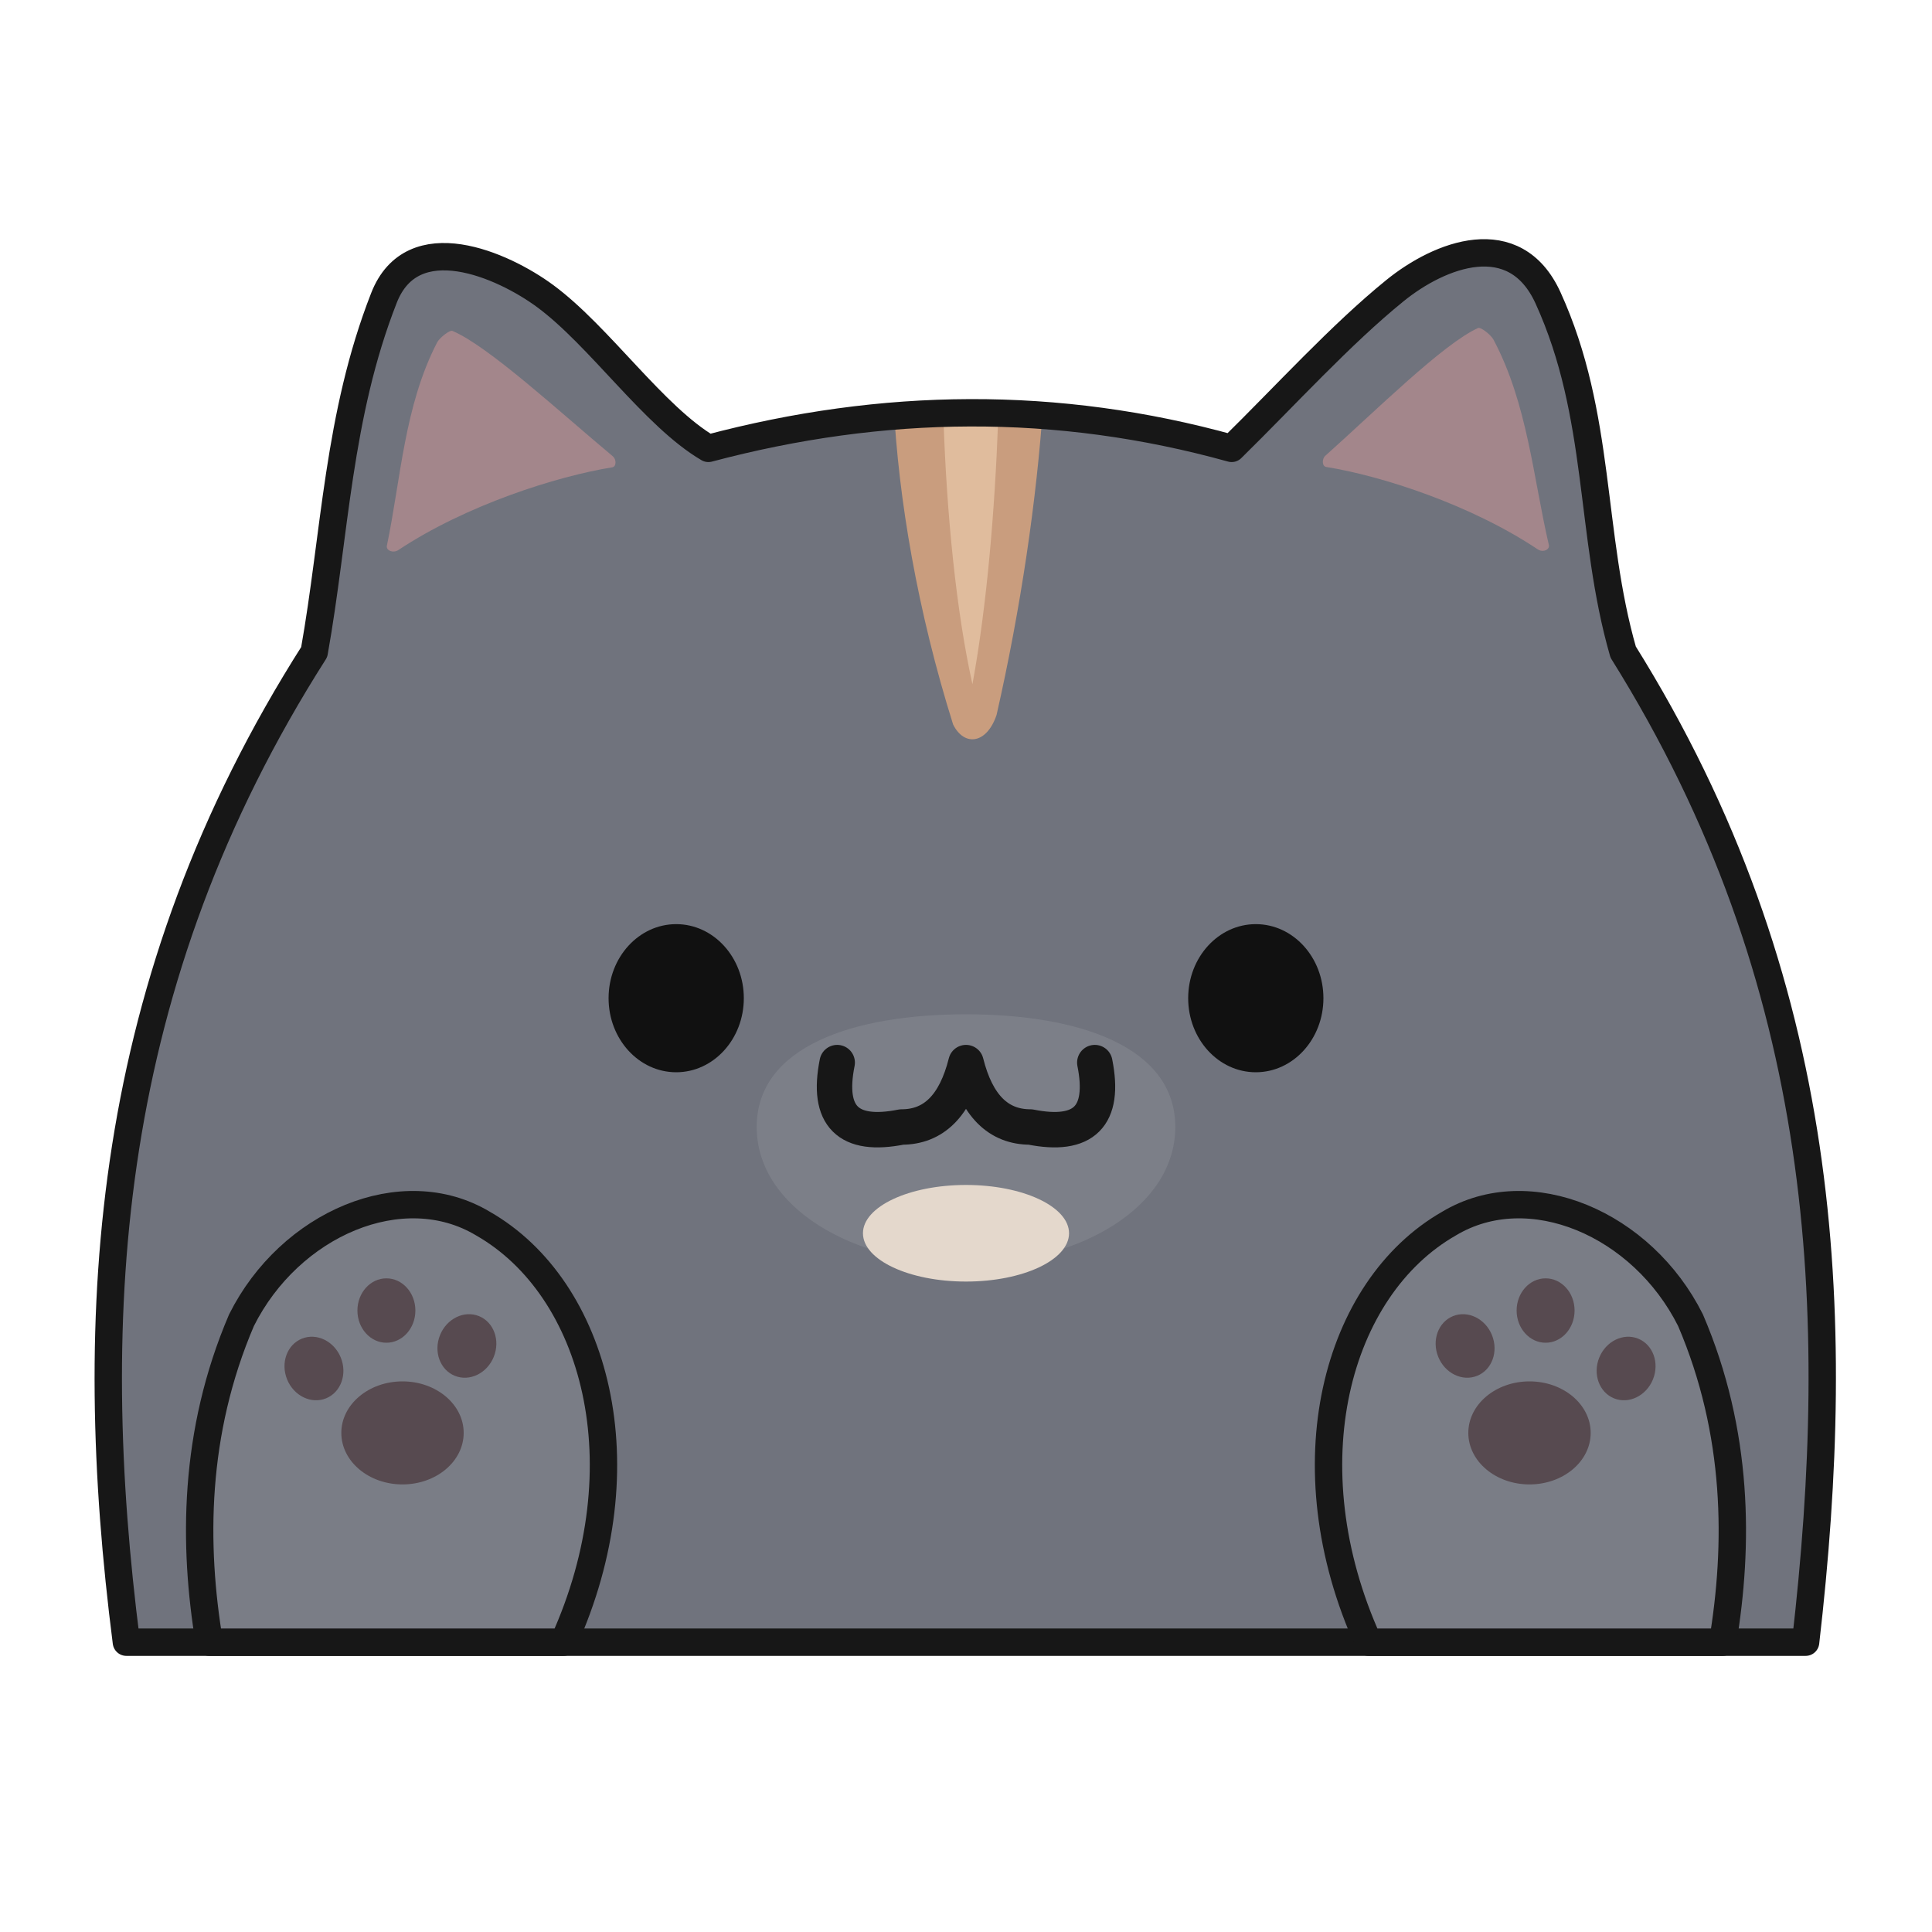
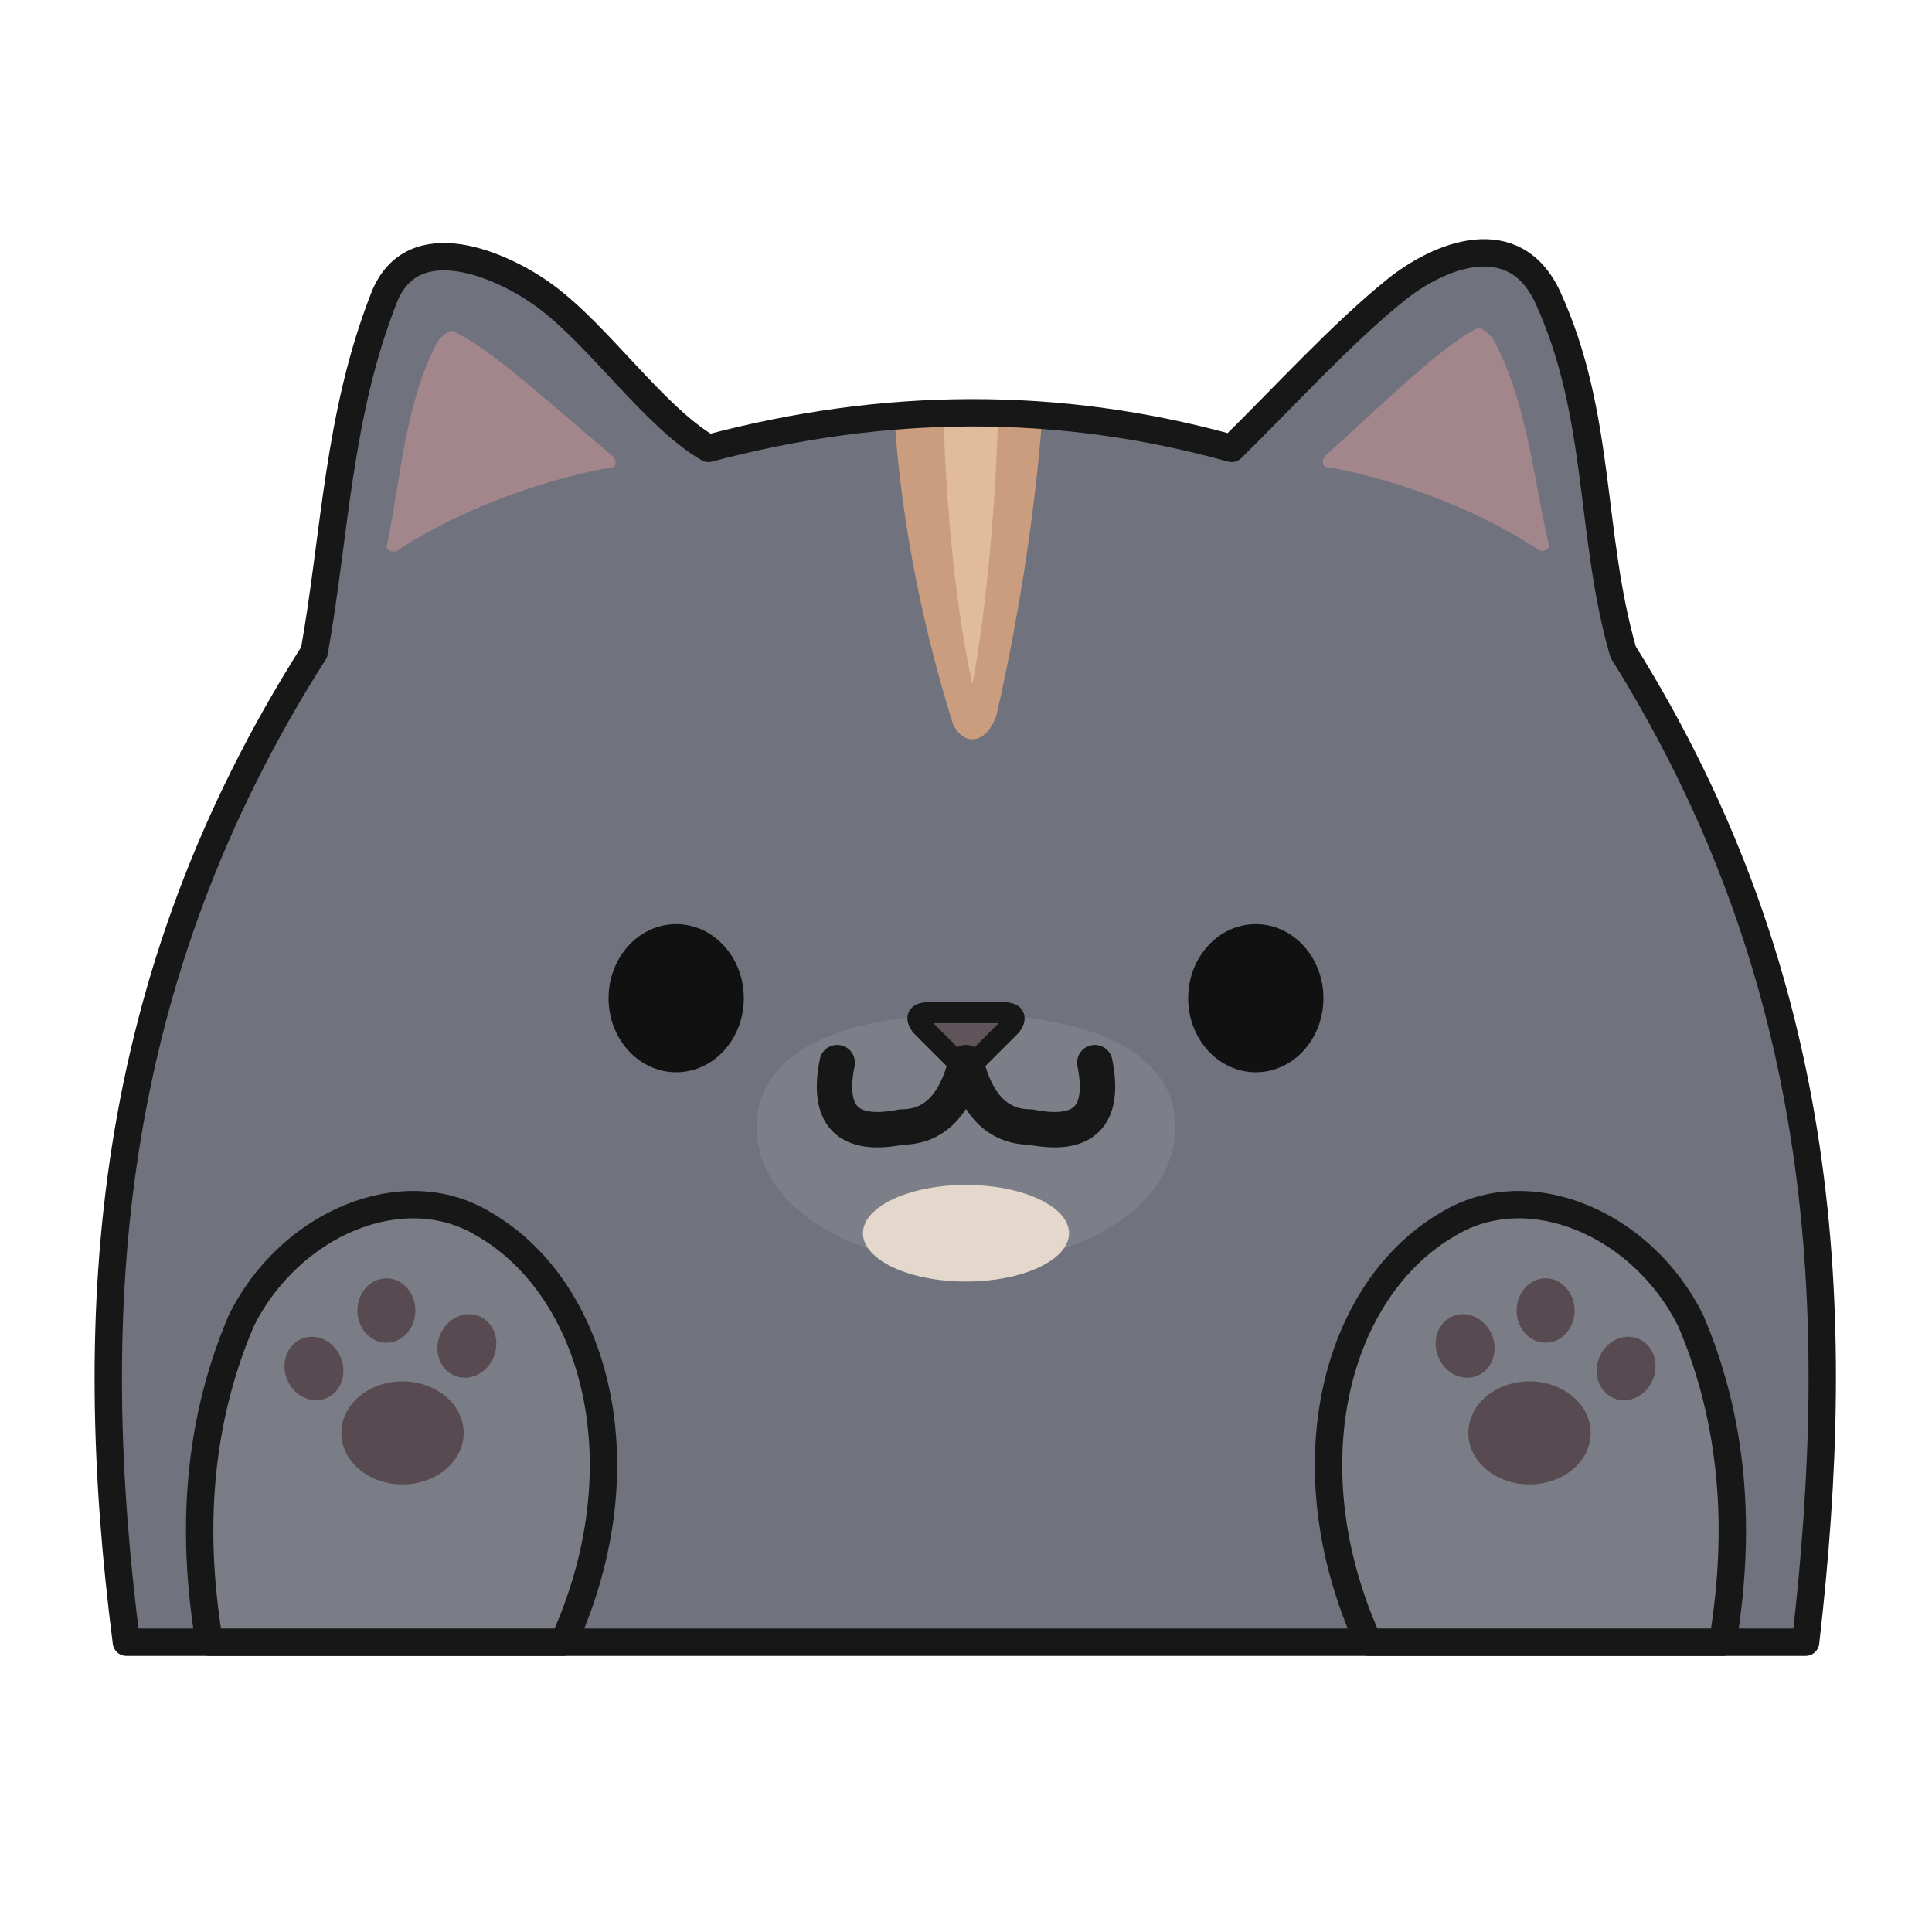
<svg xmlns="http://www.w3.org/2000/svg" width="120" height="120" viewBox="0 0 120 120">
  <defs>
    <clipPath id="body-clip">
      <path d="M7.85 102 C5.225 81.5 6.461 61 19.517 40.5 C20.824 33.167 20.975 25.833 23.85 18.5 C25.624 13.976 31.225 16.445 33.86 18.389 C37.24 20.881 40.62 25.873 44 27.85 C54.833 24.969 65.667 24.836 76.5 27.85 C79.88 24.532 83.26 20.798 86.64 18.054 C89.423 15.795 94.083 13.968 96.15 18.5 C99.494 25.833 98.706 33.167 100.817 40.5 C113.626 61 114.514 81.5 112.15 102 Z" />
    </clipPath>
    <clipPath id="paw-left-clip">
      <path d="M13 102 C12 96 12 89 15 82 C18 76 25 73 30 76 C37 80 40 91 35 102 Z" />
    </clipPath>
    <clipPath id="paw-right-clip">
      <path d="M85 102 C80 91 83 80 90 76 C95 73 102 76 105 82 C108 89 108 96 107 102 Z" />
    </clipPath>
  </defs>
  <g stroke="#171717" stroke-width="1.7" stroke-linecap="round" stroke-linejoin="round">
    <g id="body">
      <path fill="#70737d" d="M7.85 102 C5.225 81.5 6.461 61 19.517 40.5 C20.824 33.167 20.975 25.833 23.85 18.5 C25.624 13.976 31.225 16.445 33.86 18.389 C37.24 20.881 40.62 25.873 44 27.85 C54.833 24.969 65.667 24.836 76.5 27.85 C79.88 24.532 83.26 20.798 86.64 18.054 C89.423 15.795 94.083 13.968 96.15 18.5 C99.494 25.833 98.706 33.167 100.817 40.5 C113.626 61 114.514 81.5 112.15 102 Z" stroke="none" />
      <g id="body-markings" clip-path="url(#body-clip)" stroke="none">
        <path d="M55.5 25 C55.8 31 57 38 59.2 45 C59.9 46.4 61.3 46.2 61.9 44.4 C63.4 37.8 64.4 31 64.8 25 Z" fill="#c99d7e" />
        <path d="M58.6 26 C58.8 32 59.4 38 60.4 42.5 C61.3 37.6 61.8 31.6 62 26 Z" fill="#e0bc9d" />
        <path d="M60 63 C53 63 47 65 47 70 C47 75 53 78.5 60 78.5 C67 78.5 73 75 73 70 C73 65 67 63 60 63 Z" fill="#7c7f88" />
        <ellipse cx="60" cy="76.6" rx="6.4" ry="3" fill="#e4d8cc" />
      </g>
      <g id="ears" stroke="none">
        <path id="ear-inner-left" fill="#a3868b" d="M24.03 33.891 C24.894 29.77 25.106 25.231 27.148 21.274 C27.3 20.978 27.933 20.483 28.1 20.553 C30.338 21.496 34.788 25.61 38.057 28.336 C38.301 28.539 38.287 28.985 38.028 29.026 C34.557 29.587 28.944 31.375 24.741 34.165 C24.427 34.374 23.966 34.199 24.03 33.891 Z" />
        <path id="ear-inner-right" fill="#a3868b" d="M96.201 33.841 C95.229 29.677 94.881 25.086 92.763 21.095 C92.605 20.797 91.971 20.299 91.809 20.372 C89.652 21.339 85.432 25.528 82.322 28.305 C82.09 28.513 82.117 28.963 82.372 29.004 C85.781 29.55 91.322 31.325 95.515 34.123 C95.828 34.332 96.274 34.152 96.201 33.841 Z" />
      </g>
      <path fill="none" d="M7.85 102 C5.225 81.5 6.461 61 19.517 40.5 C20.824 33.167 20.975 25.833 23.85 18.5 C25.624 13.976 31.225 16.445 33.86 18.389 C37.24 20.881 40.62 25.873 44 27.85 C54.833 24.969 65.667 24.836 76.5 27.85 C79.88 24.532 83.26 20.798 86.64 18.054 C89.423 15.795 94.083 13.968 96.15 18.5 C99.494 25.833 98.706 33.167 100.817 40.5 C113.626 61 114.514 81.5 112.15 102 Z" id="outline" />
    </g>
    <g id="head">
      <g id="eyes" fill="#111111" stroke="none">
        <ellipse cx="42" cy="62" rx="4.2" ry="4.6" />
        <ellipse cx="78" cy="62" rx="4.2" ry="4.6" />
      </g>
+       <path id="nose" fill="#5e5459" stroke-width="1.3" d="M57.5 62.9 L62.5 62.9 Q63.3 63 62.8 63.7 L60.6 65.9 Q60 66.4 59.4 65.9 L57.2 63.7 Q56.7 63 57.5 62.9 Z" />
      <g id="mouth">
        <g id="mouth-idle" fill="none" stroke-width="2.2">
          <path d="M52 66 Q51 71 56 70 Q59 70 60 66 Q61 70 64 70 Q69 71 68 66" />
        </g>
        <g id="mouth-excited" display="none">
          <path fill="#f58ba5" stroke="none" d="M56 70 Q59 70 60 66 Q61 70 64 70 C64 74 62 76 60 76 C58 76 56 74 56 70 Z" />
          <path fill="none" stroke-width="2.2" d="M52 66 Q51 71 56 70 Q59 70 60 66 Q61 70 64 70 Q69 71 68 66 M56 70 C56 74 58 76 60 76 C62 76 64 74 64 70" />
        </g>
      </g>
    </g>
    <g id="paw-left">
      <path fill="#7a7d86" d="M13 102 C12 96 12 89 15 82 C18 76 25 73 30 76 C37 80 40 91 35 102 Z" stroke="none" />
      <path fill="none" d="M13 102 C12 96 12 89 15 82 C18 76 25 73 30 76 C37 80 40 91 35 102 Z" />
      <g id="pads-left" fill="#574a50" stroke="none">
        <ellipse cx="25" cy="89" rx="3.8" ry="3.2" />
        <ellipse cx="19.5" cy="85" rx="1.8" ry="2" transform="rotate(-22 19.5 85)" />
        <ellipse cx="24" cy="81.4" rx="1.8" ry="2" />
        <ellipse cx="29" cy="83.6" rx="1.8" ry="2" transform="rotate(22 29 83.6)" />
      </g>
    </g>
    <g id="paw-right">
      <path fill="#7a7d86" d="M85 102 C80 91 83 80 90 76 C95 73 102 76 105 82 C108 89 108 96 107 102 Z" stroke="none" />
      <path fill="none" d="M85 102 C80 91 83 80 90 76 C95 73 102 76 105 82 C108 89 108 96 107 102 Z" />
      <g id="pads-right" fill="#574a50" stroke="none">
        <ellipse cx="95" cy="89" rx="3.8" ry="3.2" />
        <ellipse cx="101" cy="85" rx="1.8" ry="2" transform="rotate(22 101 85)" />
        <ellipse cx="96" cy="81.4" rx="1.8" ry="2" />
        <ellipse cx="91" cy="83.6" rx="1.8" ry="2" transform="rotate(-22 91 83.6)" />
      </g>
    </g>
  </g>
</svg>
